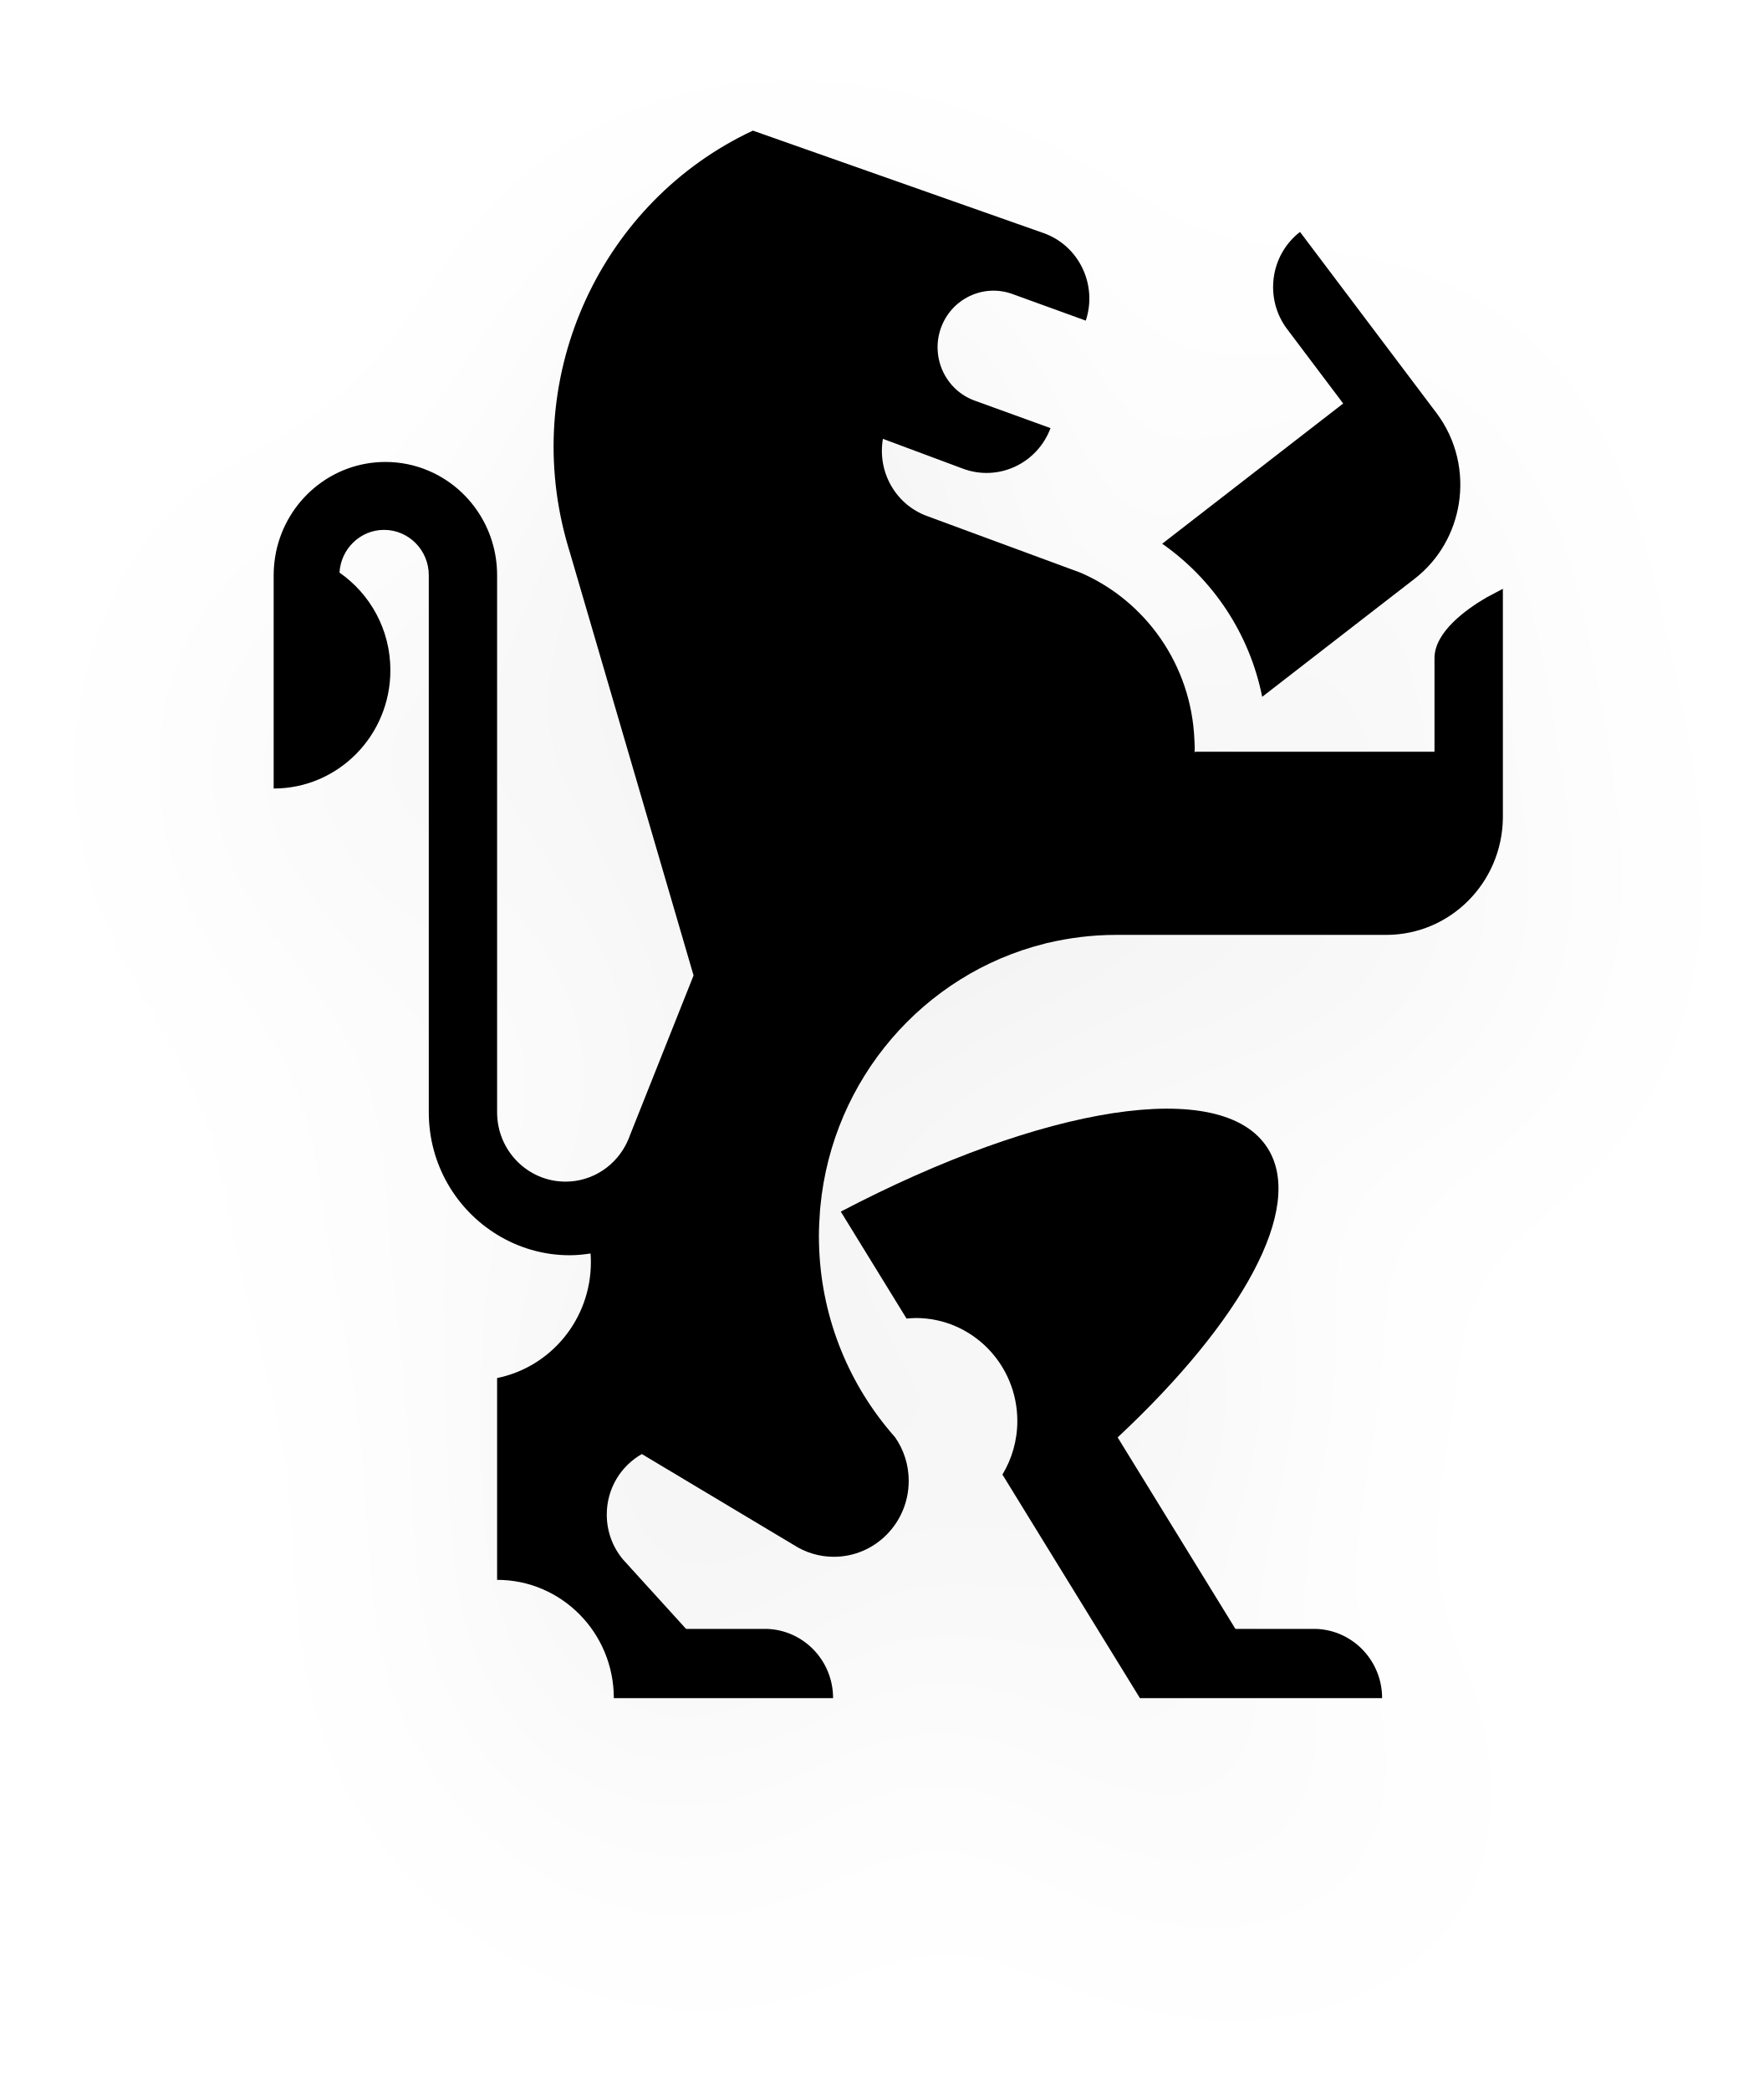
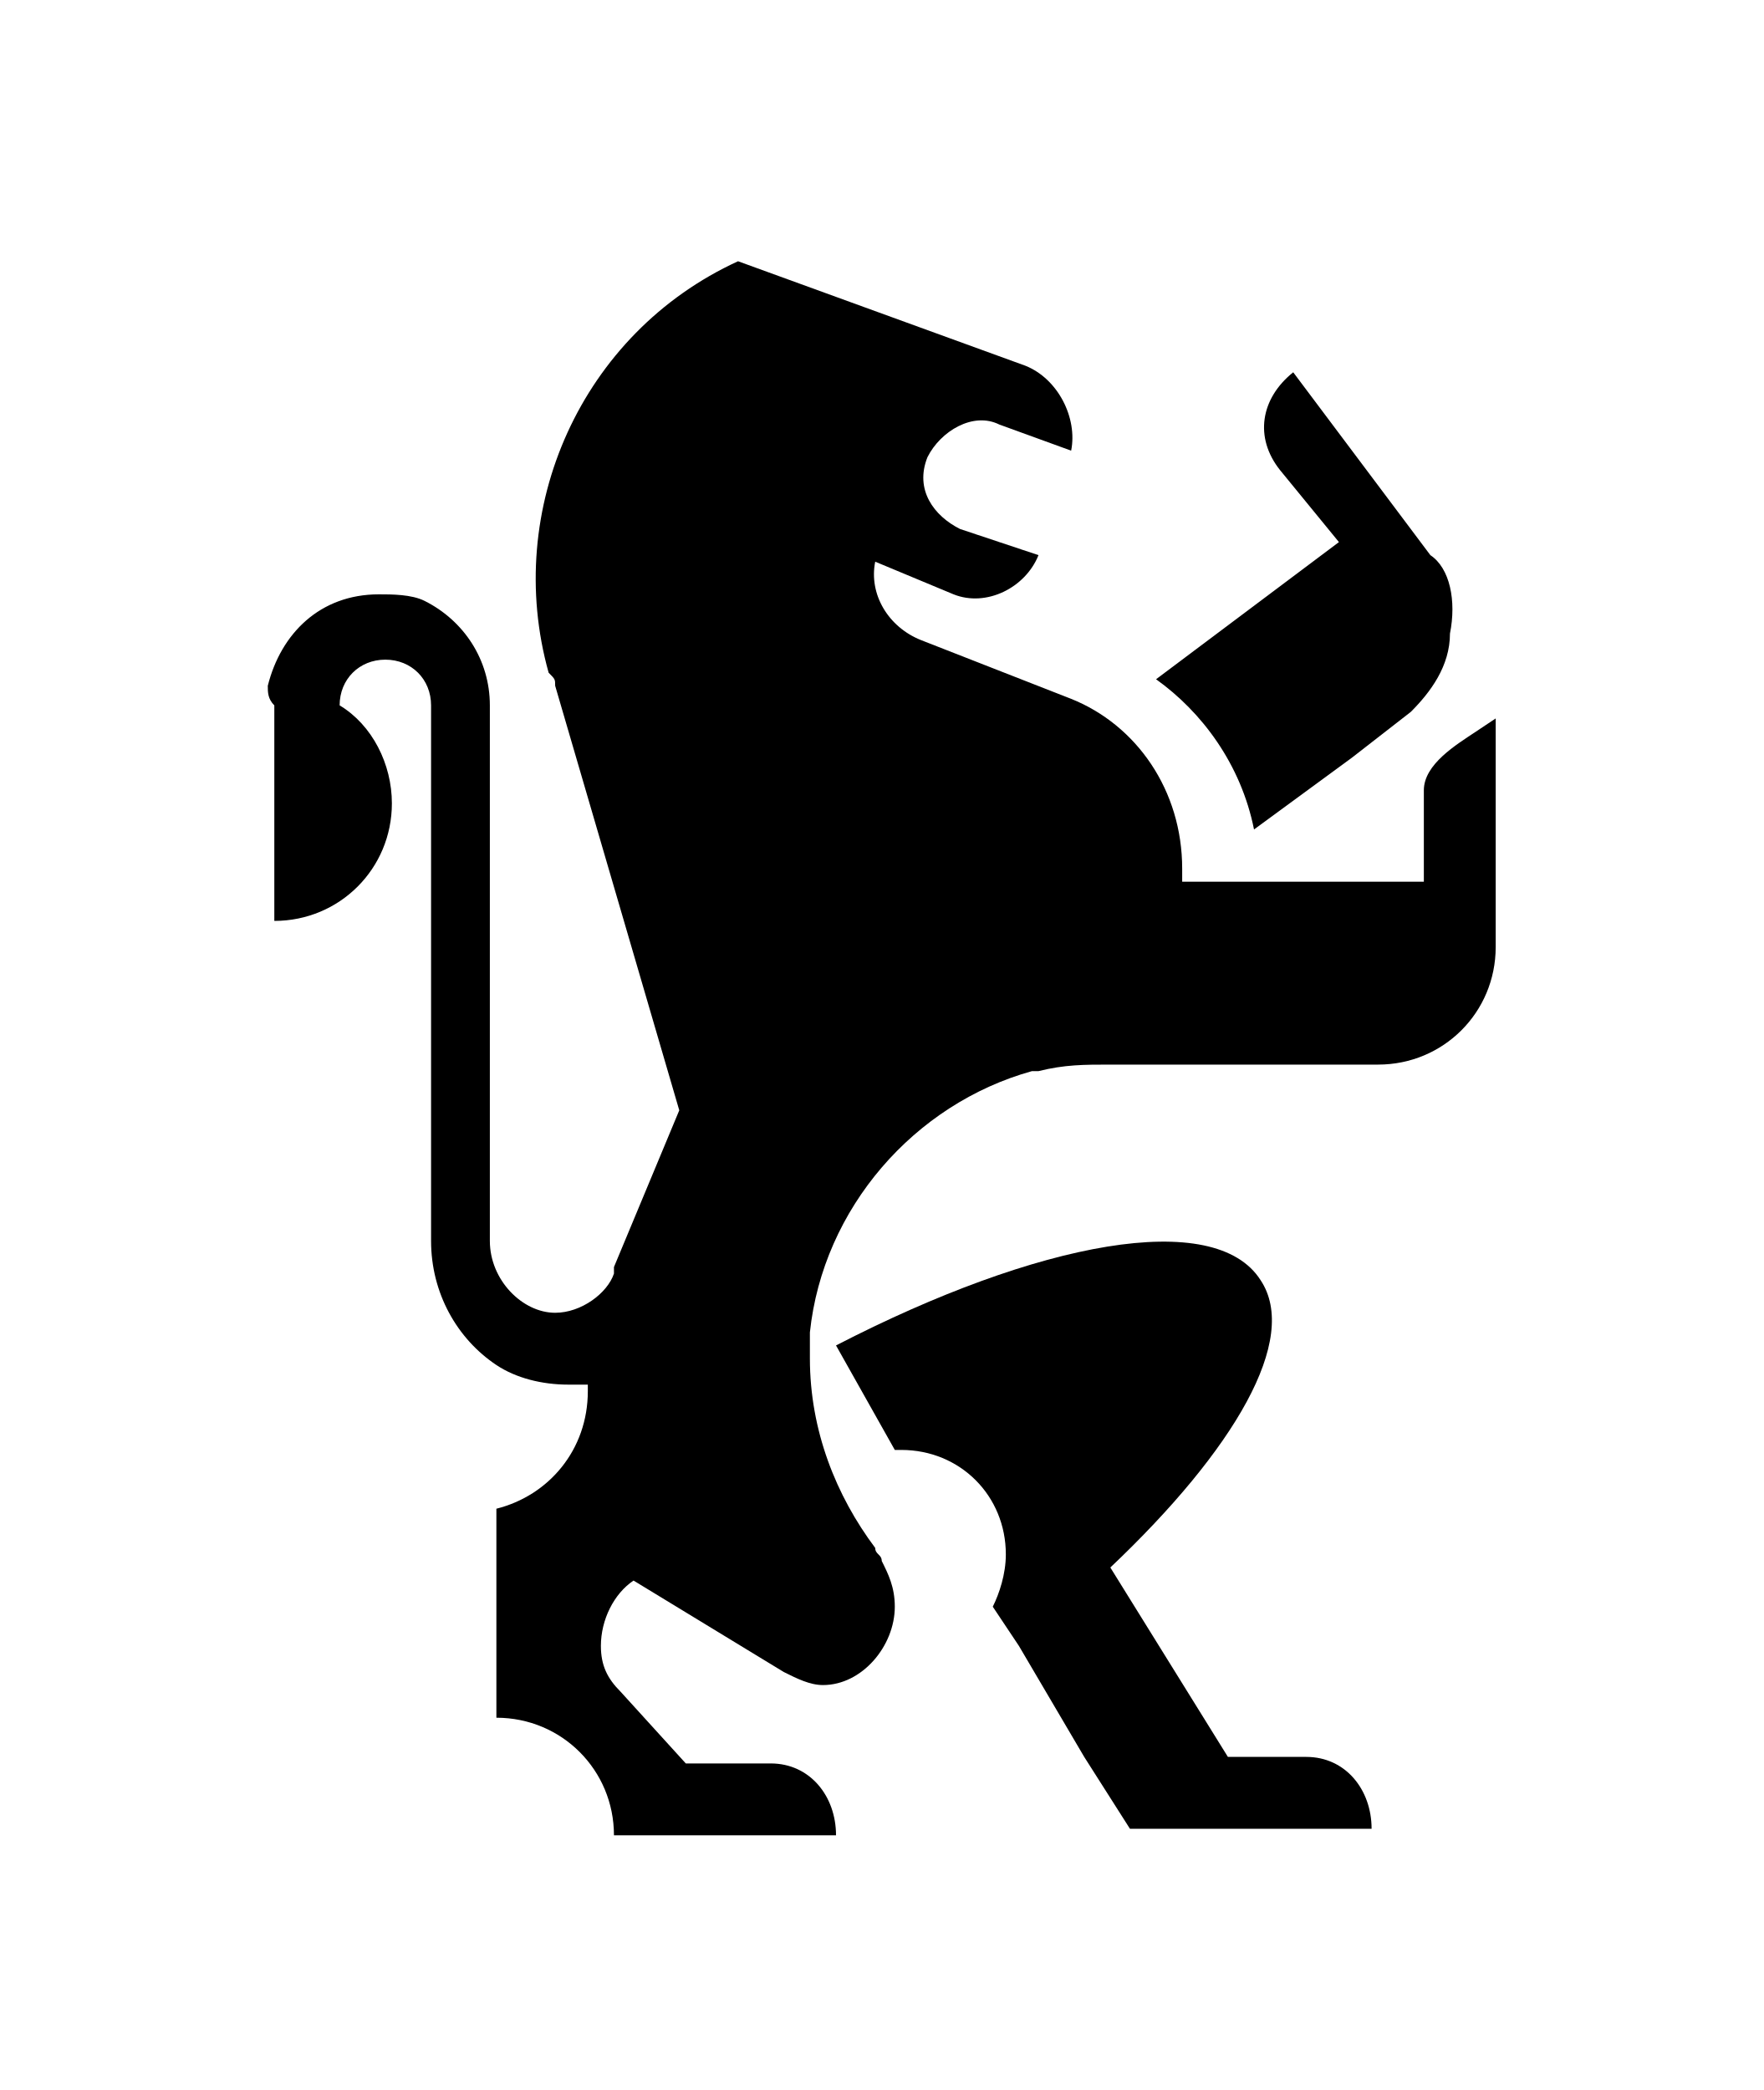
- <svg xmlns="http://www.w3.org/2000/svg" width="27px" height="32px" viewBox="0 0 27 32" version="1.1">
-   <defs>
-     <filter x="-50%" y="-50%" width="200%" height="200%" filterUnits="objectBoundingBox" id="filter-1">
-       <feOffset dx="0" dy="2" in="SourceAlpha" result="shadowOffsetOuter1" />
-       <feGaussianBlur stdDeviation="2" in="shadowOffsetOuter1" result="shadowBlurOuter1" />
-       <feColorMatrix values="0 0 0 0 0   0 0 0 0 0   0 0 0 0 0  0 0 0 0.05 0" type="matrix" in="shadowBlurOuter1" result="shadowMatrixOuter1" />
-       <feMerge>
-         <feMergeNode in="shadowMatrixOuter1" />
-         <feMergeNode in="SourceGraphic" />
-       </feMerge>
-     </filter>
-   </defs>
-   <g id="OPt-2" stroke="none" stroke-width="1" fill="none" fill-rule="evenodd">
-     <g id="prog2_pro3_Mobile-Portrait_opt2-Copy-2" transform="translate(-10, -15)" fill="#000000">
-       <g id="nav">
-         <g id="Group-6" filter="url(#filter-1)">
-           <g id="ic_home" transform="translate(14, 17)">
-             <g id="Group" transform="translate(9.6, 12) scale(-1, 1) translate(-9.6, -12) ">
-               <path d="M1.542,6.862 L2.436,7.554 L3.875,8.669 C4.069,7.7 4.63,6.867 5.406,6.325 L2.635,4.178 L3.493,3.039 C3.844,2.573 3.756,1.907 3.296,1.551 L1.207,4.323 C0.898,4.733 0.79,5.235 0.864,5.708 C0.934,6.15 1.163,6.568 1.542,6.862 L1.542,6.862 Z" id="Shape" />
-               <path d="M10.327,16.551 C7.236,14.931 4.483,14.473 3.788,15.585 C3.218,16.499 4.188,18.233 6.088,20.008 L4.285,22.94 L3.057,22.94 C2.492,22.956 2.039,23.424 2.039,24 L3.633,24 L5.747,24 L6.399,22.94 L7.444,21.241 L7.852,20.577 C7.708,20.338 7.624,20.057 7.624,19.757 C7.624,18.886 8.321,18.18 9.18,18.18 C9.227,18.18 9.274,18.185 9.32,18.189 L10.327,16.551 L10.327,16.551 Z" id="Shape" />
-               <path d="M18.974,6.453 C18.812,5.665 18.124,5.073 17.299,5.073 C17.064,5.073 16.839,5.121 16.635,5.209 C16.021,5.471 15.589,6.088 15.589,6.807 L15.589,15.031 C15.589,15.617 15.12,16.092 14.542,16.092 C14.121,16.092 13.759,15.84 13.593,15.476 C13.578,15.444 13.565,15.411 13.553,15.377 L12.581,12.935 L14.468,6.481 C14.469,6.477 14.471,6.472 14.472,6.468 C14.495,6.396 14.515,6.323 14.535,6.251 C15.222,3.722 13.986,1.082 11.673,0 L7.23,1.566 C6.684,1.755 6.393,2.356 6.576,2.909 L7.701,2.501 C8.146,2.34 8.636,2.575 8.795,3.025 C8.954,3.476 8.722,3.973 8.277,4.134 L7.116,4.555 C7.319,5.099 7.916,5.377 8.456,5.176 L9.682,4.719 C9.769,5.22 9.492,5.725 9.004,5.902 L6.655,6.769 C5.664,7.198 4.961,8.176 4.913,9.325 C4.911,9.367 4.908,9.409 4.908,9.452 C4.908,9.478 4.911,9.504 4.911,9.53 C4.907,9.518 4.904,9.51 4.904,9.51 L1.237,9.51 L1.237,8.076 C1.237,7.676 0.749,7.327 0.439,7.147 L0.19,7.015 L0.19,10.528 C0.204,11.517 0.997,12.314 1.976,12.314 L6.111,12.314 C6.478,12.314 6.834,12.359 7.175,12.441 C7.158,12.437 7.142,12.431 7.125,12.426 C7.143,12.432 7.161,12.437 7.179,12.441 C7.19,12.444 7.2,12.447 7.211,12.45 C9.054,12.912 10.454,14.514 10.64,16.477 C10.644,16.511 10.646,16.545 10.648,16.58 C10.656,16.694 10.662,16.808 10.662,16.924 C10.662,18.028 10.278,19.042 9.639,19.836 C9.593,19.894 9.544,19.951 9.495,20.007 C9.364,20.196 9.287,20.425 9.287,20.673 C9.287,21.315 9.8,21.836 10.434,21.836 C10.661,21.836 10.873,21.768 11.052,21.652 L13.373,20.263 C13.694,20.445 13.91,20.791 13.91,21.19 C13.91,21.453 13.816,21.694 13.659,21.88 L12.696,22.94 L11.52,22.94 L11.52,22.94 L11.463,22.94 C10.898,22.956 10.445,23.424 10.445,24 L12.538,24 L12.538,24 L13.802,24 C13.802,23 14.602,22.189 15.589,22.189 L15.589,19.099 C14.77,18.934 14.153,18.202 14.153,17.323 C14.153,17.279 14.155,17.236 14.158,17.192 C14.263,17.208 14.369,17.219 14.478,17.219 C14.885,17.219 15.264,17.103 15.589,16.904 C16.215,16.521 16.635,15.827 16.635,15.031 L16.635,6.807 C16.635,6.424 16.942,6.113 17.32,6.113 C17.684,6.113 17.981,6.403 18.002,6.767 C17.532,7.094 17.223,7.641 17.223,8.262 C17.223,9.263 18.023,10.073 19.01,10.073 L19.01,6.807 C19.01,6.686 18.997,6.567 18.974,6.453 L18.974,6.453 Z" id="Shape" />
-             </g>
-           </g>
-         </g>
-       </g>
+ <svg xmlns="http://www.w3.org/2000/svg" version="1.1" id="Layer_1" x="0px" y="0px" viewBox="0 0 27 32" style="enable-background:new 0 0 27 32;" xml:space="preserve">
+   <g id="ic_home" transform="translate(14, 17)">
+     <g id="Group" transform="translate(9.6, 12) scale(-1, 1) translate(-9.6, -12) ">
+       <path id="Shape" d="M11.6-6.1l0.9,0.7L14-4.3c0.2-1,0.8-1.8,1.5-2.3l-2.8-2.1l0.9-1.1c0.4-0.5,0.3-1.1-0.2-1.5l-2.1,2.8    C11-8.3,10.9-7.8,11-7.3C11-6.8,11.3-6.4,11.6-6.1L11.6-6.1z" />
+       <path id="Shape_1_" d="M20.4,3.6c-3.1-1.6-5.8-2.1-6.5-1c-0.6,0.9,0.4,2.6,2.3,4.4l-1.8,2.9h-1.2c-0.6,0-1,0.5-1,1.1h1.6h2.1    l0.7-1.1l1-1.7L18,7.6c-0.1-0.2-0.2-0.5-0.2-0.8c0-0.9,0.7-1.6,1.6-1.6c0,0,0.1,0,0.1,0L20.4,3.6L20.4,3.6z" />
+       <path id="Shape_2_" d="M29.1-6.5c-0.2-0.8-0.8-1.4-1.7-1.4c-0.2,0-0.5,0-0.7,0.1c-0.6,0.3-1,0.9-1,1.6V2c0,0.6-0.5,1.1-1,1.1    c-0.4,0-0.8-0.3-0.9-0.6c0,0,0-0.1,0-0.1l-1-2.4l1.9-6.5c0,0,0,0,0,0c0-0.1,0-0.1,0.1-0.2c0.7-2.5-0.5-5.2-2.9-6.3l-4.4,1.6    c-0.5,0.2-0.8,0.8-0.7,1.3l1.1-0.4c0.4-0.2,0.9,0.1,1.1,0.5c0.2,0.5-0.1,0.9-0.5,1.1l-1.2,0.4c0.2,0.5,0.8,0.8,1.3,0.6l1.2-0.5    c0.1,0.5-0.2,1-0.7,1.2l-2.3,0.9c-1,0.4-1.7,1.4-1.7,2.6c0,0,0,0.1,0,0.1c0,0,0,0.1,0,0.1c0,0,0,0,0,0h-3.7v-1.4    c0-0.4-0.5-0.7-0.8-0.9L10.3-6v3.5c0,1,0.8,1.8,1.8,1.8h4.1c0.4,0,0.7,0,1.1,0.1c0,0,0,0,0,0c0,0,0,0,0.1,0c0,0,0,0,0,0    c1.8,0.5,3.2,2.1,3.4,4c0,0,0,0.1,0,0.1c0,0.1,0,0.2,0,0.3c0,1.1-0.4,2.1-1,2.9c0,0.1-0.1,0.1-0.1,0.2c-0.1,0.2-0.2,0.4-0.2,0.7    c0,0.6,0.5,1.2,1.1,1.2c0.2,0,0.4-0.1,0.6-0.2l2.3-1.4C23.8,7.4,24,7.8,24,8.2c0,0.3-0.1,0.5-0.3,0.7l-1,1.1h-1.2h0h-0.1    c-0.6,0-1,0.5-1,1.1h2.1h0h1.3c0-1,0.8-1.8,1.8-1.8V6.1c-0.8-0.2-1.4-0.9-1.4-1.8c0,0,0-0.1,0-0.1c0.1,0,0.2,0,0.3,0    c0.4,0,0.8-0.1,1.1-0.3c0.6-0.4,1-1.1,1-1.9v-8.2c0-0.4,0.3-0.7,0.7-0.7c0.4,0,0.7,0.3,0.7,0.7c-0.5,0.3-0.8,0.9-0.8,1.5    c0,1,0.8,1.8,1.8,1.8v-3.3C29.1-6.3,29.1-6.4,29.1-6.5L29.1-6.5z" />
    </g>
  </g>
</svg>
